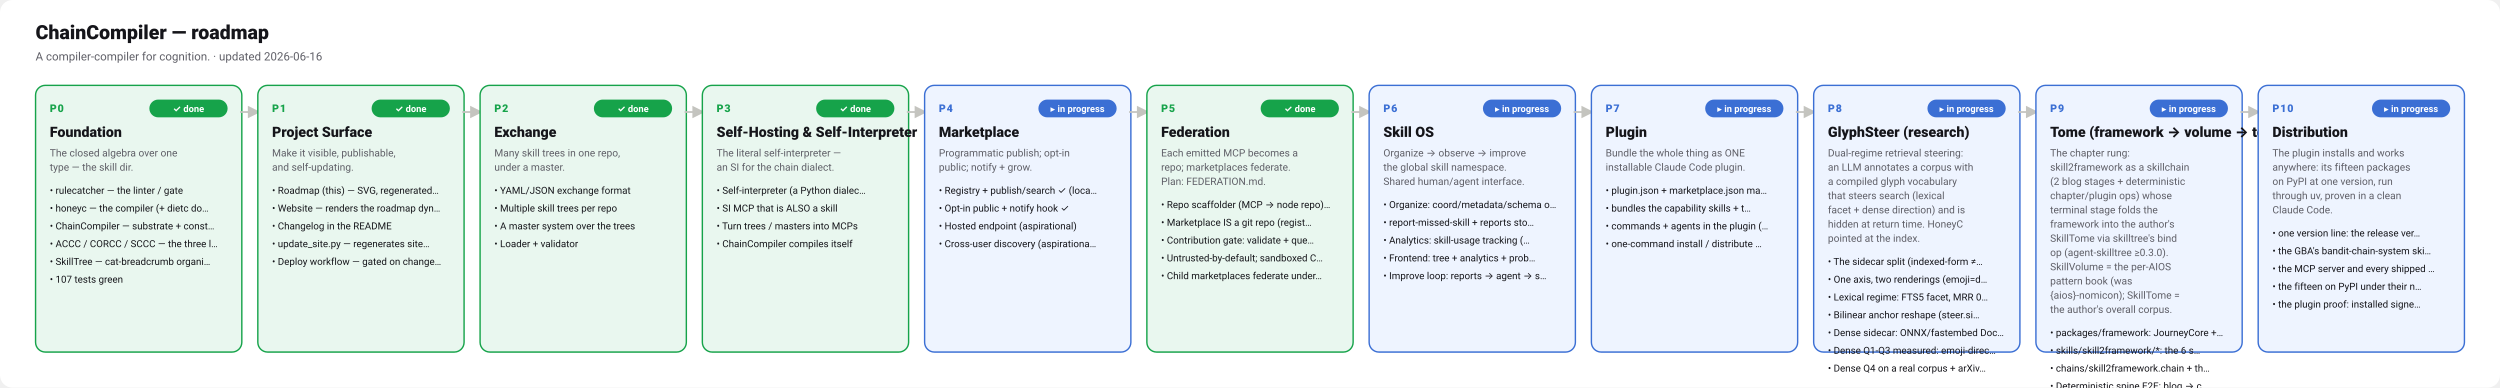
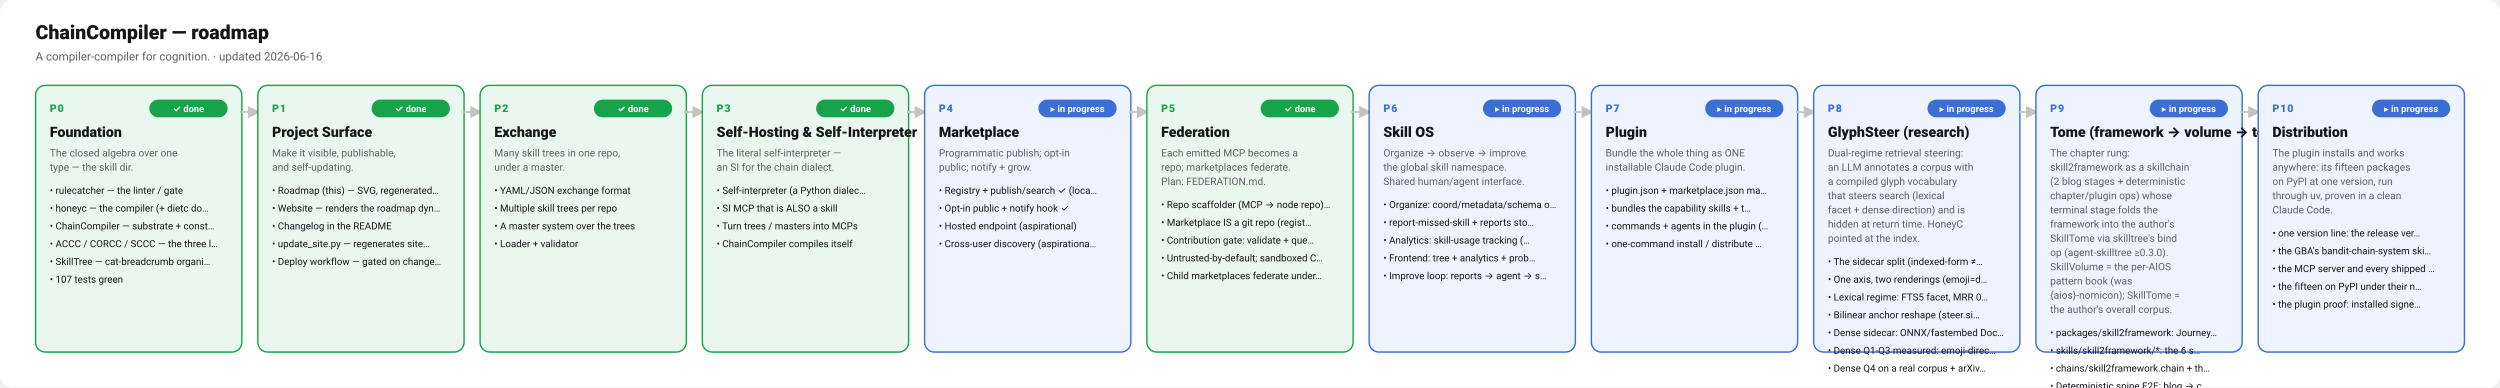
<svg xmlns="http://www.w3.org/2000/svg" viewBox="0 0 2812 436" font-family="ui-sans-serif, system-ui, -apple-system, Segoe UI, Roboto, sans-serif">
  <rect x="0" y="0" width="2812" height="436" rx="14" fill="#ffffff" />
  <text x="40" y="44" font-size="22" font-weight="800" fill="#15151a">ChainCompiler — roadmap</text>
  <text x="40" y="68" font-size="13" fill="#5e5e66">A compiler-compiler for cognition.  ·  updated 2026-06-16</text>
  <rect x="40" y="96" width="232" height="300" rx="11" fill="#e9f7ef" stroke="#16a34a" stroke-width="1.6" />
  <text x="56" y="126" font-size="12" font-weight="800" letter-spacing=".08em" fill="#16a34a">P0</text>
  <rect x="168" y="112" width="88" height="20" rx="10" fill="#16a34a" />
  <text x="212" y="126" text-anchor="middle" font-size="10.5" font-weight="700" fill="#ffffff">✓ done</text>
  <text x="56" y="154" font-size="16" font-weight="800" fill="#15151a">Foundation</text>
  <text x="56" y="176" font-size="11.5" fill="#5e5e66">The closed algebra over one</text>
  <text x="56" y="192" font-size="11.5" fill="#5e5e66">type — the skill dir.</text>
  <text x="56" y="218" font-size="11" fill="#15151a">•  rulecatcher — the linter / gate</text>
  <text x="56" y="238" font-size="11" fill="#15151a">•  honeyc — the compiler (+ dietc do…</text>
  <text x="56" y="258" font-size="11" fill="#15151a">•  ChainCompiler — substrate + const…</text>
  <text x="56" y="278" font-size="11" fill="#15151a">•  ACCC / CORCC / SCCC — the three l…</text>
  <text x="56" y="298" font-size="11" fill="#15151a">•  SkillTree — cat-breadcrumb organi…</text>
  <text x="56" y="318" font-size="11" fill="#15151a">•  107 tests green</text>
  <path d="M270 126 h20" stroke="#c4c4bf" stroke-width="2" marker-end="url(#a)" fill="none" />
  <rect x="290" y="96" width="232" height="300" rx="11" fill="#e9f7ef" stroke="#16a34a" stroke-width="1.6" />
  <text x="306" y="126" font-size="12" font-weight="800" letter-spacing=".08em" fill="#16a34a">P1</text>
  <rect x="418" y="112" width="88" height="20" rx="10" fill="#16a34a" />
  <text x="462" y="126" text-anchor="middle" font-size="10.5" font-weight="700" fill="#ffffff">✓ done</text>
  <text x="306" y="154" font-size="16" font-weight="800" fill="#15151a">Project Surface</text>
  <text x="306" y="176" font-size="11.5" fill="#5e5e66">Make it visible, publishable,</text>
  <text x="306" y="192" font-size="11.5" fill="#5e5e66">and self-updating.</text>
  <text x="306" y="218" font-size="11" fill="#15151a">•  Roadmap (this) — SVG, regenerated…</text>
  <text x="306" y="238" font-size="11" fill="#15151a">•  Website — renders the roadmap dyn…</text>
  <text x="306" y="258" font-size="11" fill="#15151a">•  Changelog in the README</text>
  <text x="306" y="278" font-size="11" fill="#15151a">•  update_site.py — regenerates site…</text>
  <text x="306" y="298" font-size="11" fill="#15151a">•  Deploy workflow — gated on change…</text>
  <path d="M520 126 h20" stroke="#c4c4bf" stroke-width="2" marker-end="url(#a)" fill="none" />
  <rect x="540" y="96" width="232" height="300" rx="11" fill="#e9f7ef" stroke="#16a34a" stroke-width="1.6" />
  <text x="556" y="126" font-size="12" font-weight="800" letter-spacing=".08em" fill="#16a34a">P2</text>
  <rect x="668" y="112" width="88" height="20" rx="10" fill="#16a34a" />
  <text x="712" y="126" text-anchor="middle" font-size="10.5" font-weight="700" fill="#ffffff">✓ done</text>
  <text x="556" y="154" font-size="16" font-weight="800" fill="#15151a">Exchange</text>
  <text x="556" y="176" font-size="11.5" fill="#5e5e66">Many skill trees in one repo,</text>
  <text x="556" y="192" font-size="11.5" fill="#5e5e66">under a master.</text>
  <text x="556" y="218" font-size="11" fill="#15151a">•  YAML/JSON exchange format</text>
  <text x="556" y="238" font-size="11" fill="#15151a">•  Multiple skill trees per repo</text>
  <text x="556" y="258" font-size="11" fill="#15151a">•  A master system over the trees</text>
  <text x="556" y="278" font-size="11" fill="#15151a">•  Loader + validator</text>
  <path d="M770 126 h20" stroke="#c4c4bf" stroke-width="2" marker-end="url(#a)" fill="none" />
  <rect x="790" y="96" width="232" height="300" rx="11" fill="#e9f7ef" stroke="#16a34a" stroke-width="1.6" />
  <text x="806" y="126" font-size="12" font-weight="800" letter-spacing=".08em" fill="#16a34a">P3</text>
  <rect x="918" y="112" width="88" height="20" rx="10" fill="#16a34a" />
  <text x="962" y="126" text-anchor="middle" font-size="10.5" font-weight="700" fill="#ffffff">✓ done</text>
  <text x="806" y="154" font-size="16" font-weight="800" fill="#15151a">Self-Hosting &amp; Self-Interpreter</text>
  <text x="806" y="176" font-size="11.5" fill="#5e5e66">The literal self-interpreter —</text>
  <text x="806" y="192" font-size="11.5" fill="#5e5e66">an SI for the chain dialect.</text>
  <text x="806" y="218" font-size="11" fill="#15151a">•  Self-interpreter (a Python dialec…</text>
  <text x="806" y="238" font-size="11" fill="#15151a">•  SI MCP that is ALSO a skill</text>
  <text x="806" y="258" font-size="11" fill="#15151a">•  Turn trees / masters into MCPs</text>
  <text x="806" y="278" font-size="11" fill="#15151a">•  ChainCompiler compiles itself</text>
  <path d="M1020 126 h20" stroke="#c4c4bf" stroke-width="2" marker-end="url(#a)" fill="none" />
  <rect x="1040" y="96" width="232" height="300" rx="11" fill="#eef4ff" stroke="#3b6fd4" stroke-width="1.6" />
  <text x="1056" y="126" font-size="12" font-weight="800" letter-spacing=".08em" fill="#3b6fd4">P4</text>
  <rect x="1168" y="112" width="88" height="20" rx="10" fill="#3b6fd4" />
  <text x="1212" y="126" text-anchor="middle" font-size="10.5" font-weight="700" fill="#ffffff">▸ in progress</text>
  <text x="1056" y="154" font-size="16" font-weight="800" fill="#15151a">Marketplace</text>
  <text x="1056" y="176" font-size="11.5" fill="#5e5e66">Programmatic publish; opt-in</text>
  <text x="1056" y="192" font-size="11.5" fill="#5e5e66">public; notify + grow.</text>
  <text x="1056" y="218" font-size="11" fill="#15151a">•  Registry + publish/search ✓ (loca…</text>
  <text x="1056" y="238" font-size="11" fill="#15151a">•  Opt-in public + notify hook ✓</text>
  <text x="1056" y="258" font-size="11" fill="#15151a">•  Hosted endpoint (aspirational)</text>
  <text x="1056" y="278" font-size="11" fill="#15151a">•  Cross-user discovery (aspirationa…</text>
  <path d="M1270 126 h20" stroke="#c4c4bf" stroke-width="2" marker-end="url(#a)" fill="none" />
  <rect x="1290" y="96" width="232" height="300" rx="11" fill="#e9f7ef" stroke="#16a34a" stroke-width="1.6" />
  <text x="1306" y="126" font-size="12" font-weight="800" letter-spacing=".08em" fill="#16a34a">P5</text>
  <rect x="1418" y="112" width="88" height="20" rx="10" fill="#16a34a" />
  <text x="1462" y="126" text-anchor="middle" font-size="10.5" font-weight="700" fill="#ffffff">✓ done</text>
  <text x="1306" y="154" font-size="16" font-weight="800" fill="#15151a">Federation</text>
  <text x="1306" y="176" font-size="11.5" fill="#5e5e66">Each emitted MCP becomes a</text>
  <text x="1306" y="192" font-size="11.5" fill="#5e5e66">repo; marketplaces federate.</text>
  <text x="1306" y="208" font-size="11.5" fill="#5e5e66">Plan: FEDERATION.md.</text>
  <text x="1306" y="234" font-size="11" fill="#15151a">•  Repo scaffolder (MCP → node repo)…</text>
  <text x="1306" y="254" font-size="11" fill="#15151a">•  Marketplace IS a git repo (regist…</text>
  <text x="1306" y="274" font-size="11" fill="#15151a">•  Contribution gate: validate + que…</text>
  <text x="1306" y="294" font-size="11" fill="#15151a">•  Untrusted-by-default; sandboxed C…</text>
  <text x="1306" y="314" font-size="11" fill="#15151a">•  Child marketplaces federate under…</text>
  <path d="M1520 126 h20" stroke="#c4c4bf" stroke-width="2" marker-end="url(#a)" fill="none" />
  <rect x="1540" y="96" width="232" height="300" rx="11" fill="#eef4ff" stroke="#3b6fd4" stroke-width="1.6" />
  <text x="1556" y="126" font-size="12" font-weight="800" letter-spacing=".08em" fill="#3b6fd4">P6</text>
  <rect x="1668" y="112" width="88" height="20" rx="10" fill="#3b6fd4" />
  <text x="1712" y="126" text-anchor="middle" font-size="10.5" font-weight="700" fill="#ffffff">▸ in progress</text>
  <text x="1556" y="154" font-size="16" font-weight="800" fill="#15151a">Skill OS</text>
  <text x="1556" y="176" font-size="11.5" fill="#5e5e66">Organize → observe → improve</text>
  <text x="1556" y="192" font-size="11.5" fill="#5e5e66">the global skill namespace.</text>
  <text x="1556" y="208" font-size="11.5" fill="#5e5e66">Shared human/agent interface.</text>
  <text x="1556" y="234" font-size="11" fill="#15151a">•  Organize: coord/metadata/schema o…</text>
  <text x="1556" y="254" font-size="11" fill="#15151a">•  report-missed-skill + reports sto…</text>
  <text x="1556" y="274" font-size="11" fill="#15151a">•  Analytics: skill-usage tracking (…</text>
  <text x="1556" y="294" font-size="11" fill="#15151a">•  Frontend: tree + analytics + prob…</text>
  <text x="1556" y="314" font-size="11" fill="#15151a">•  Improve loop: reports → agent → s…</text>
  <path d="M1770 126 h20" stroke="#c4c4bf" stroke-width="2" marker-end="url(#a)" fill="none" />
  <rect x="1790" y="96" width="232" height="300" rx="11" fill="#eef4ff" stroke="#3b6fd4" stroke-width="1.6" />
  <text x="1806" y="126" font-size="12" font-weight="800" letter-spacing=".08em" fill="#3b6fd4">P7</text>
  <rect x="1918" y="112" width="88" height="20" rx="10" fill="#3b6fd4" />
  <text x="1962" y="126" text-anchor="middle" font-size="10.5" font-weight="700" fill="#ffffff">▸ in progress</text>
  <text x="1806" y="154" font-size="16" font-weight="800" fill="#15151a">Plugin</text>
  <text x="1806" y="176" font-size="11.5" fill="#5e5e66">Bundle the whole thing as ONE</text>
  <text x="1806" y="192" font-size="11.5" fill="#5e5e66">installable Claude Code plugin.</text>
  <text x="1806" y="218" font-size="11" fill="#15151a">•  plugin.json + marketplace.json ma…</text>
  <text x="1806" y="238" font-size="11" fill="#15151a">•  bundles the capability skills + t…</text>
  <text x="1806" y="258" font-size="11" fill="#15151a">•  commands + agents in the plugin (…</text>
  <text x="1806" y="278" font-size="11" fill="#15151a">•  one-command install / distribute …</text>
  <path d="M2020 126 h20" stroke="#c4c4bf" stroke-width="2" marker-end="url(#a)" fill="none" />
  <rect x="2040" y="96" width="232" height="300" rx="11" fill="#eef4ff" stroke="#3b6fd4" stroke-width="1.6" />
  <text x="2056" y="126" font-size="12" font-weight="800" letter-spacing=".08em" fill="#3b6fd4">P8</text>
  <rect x="2168" y="112" width="88" height="20" rx="10" fill="#3b6fd4" />
  <text x="2212" y="126" text-anchor="middle" font-size="10.5" font-weight="700" fill="#ffffff">▸ in progress</text>
  <text x="2056" y="154" font-size="16" font-weight="800" fill="#15151a">GlyphSteer (research)</text>
  <text x="2056" y="176" font-size="11.5" fill="#5e5e66">Dual-regime retrieval steering:</text>
  <text x="2056" y="192" font-size="11.5" fill="#5e5e66">an LLM annotates a corpus with</text>
  <text x="2056" y="208" font-size="11.5" fill="#5e5e66">a compiled glyph vocabulary</text>
  <text x="2056" y="224" font-size="11.5" fill="#5e5e66">that steers search (lexical</text>
  <text x="2056" y="240" font-size="11.5" fill="#5e5e66">facet + dense direction) and is</text>
  <text x="2056" y="256" font-size="11.5" fill="#5e5e66">hidden at return time. HoneyC</text>
  <text x="2056" y="272" font-size="11.5" fill="#5e5e66">pointed at the index.</text>
  <text x="2056" y="298" font-size="11" fill="#15151a">•  The sidecar split (indexed-form ≠…</text>
  <text x="2056" y="318" font-size="11" fill="#15151a">•  One axis, two renderings (emoji=d…</text>
  <text x="2056" y="338" font-size="11" fill="#15151a">•  Lexical regime: FTS5 facet, MRR 0…</text>
  <text x="2056" y="358" font-size="11" fill="#15151a">•  Bilinear anchor reshape (steer.si…</text>
  <text x="2056" y="378" font-size="11" fill="#15151a">•  Dense sidecar: ONNX/fastembed Doc…</text>
  <text x="2056" y="398" font-size="11" fill="#15151a">•  Dense Q1-Q3 measured: emoji-direc…</text>
  <text x="2056" y="418" font-size="11" fill="#15151a">•  Dense Q4 on a real corpus + arXiv…</text>
  <path d="M2270 126 h20" stroke="#c4c4bf" stroke-width="2" marker-end="url(#a)" fill="none" />
  <rect x="2290" y="96" width="232" height="300" rx="11" fill="#eef4ff" stroke="#3b6fd4" stroke-width="1.6" />
  <text x="2306" y="126" font-size="12" font-weight="800" letter-spacing=".08em" fill="#3b6fd4">P9</text>
  <rect x="2418" y="112" width="88" height="20" rx="10" fill="#3b6fd4" />
  <text x="2462" y="126" text-anchor="middle" font-size="10.5" font-weight="700" fill="#ffffff">▸ in progress</text>
  <text x="2306" y="154" font-size="16" font-weight="800" fill="#15151a">Tome (framework → volume → tome)</text>
  <text x="2306" y="176" font-size="11.5" fill="#5e5e66">The chapter rung:</text>
  <text x="2306" y="192" font-size="11.5" fill="#5e5e66">skill2framework as a skillchain</text>
  <text x="2306" y="208" font-size="11.5" fill="#5e5e66">(2 blog stages + deterministic</text>
  <text x="2306" y="224" font-size="11.5" fill="#5e5e66">chapter/plugin ops) whose</text>
  <text x="2306" y="240" font-size="11.5" fill="#5e5e66">terminal stage folds the</text>
  <text x="2306" y="256" font-size="11.5" fill="#5e5e66">framework into the author's</text>
  <text x="2306" y="272" font-size="11.5" fill="#5e5e66">SkillTome via skilltree's bind</text>
  <text x="2306" y="288" font-size="11.5" fill="#5e5e66">op (agent-skilltree ≥0.3.0).</text>
  <text x="2306" y="304" font-size="11.5" fill="#5e5e66">SkillVolume = the per-AIOS</text>
  <text x="2306" y="320" font-size="11.5" fill="#5e5e66">pattern book (was</text>
  <text x="2306" y="336" font-size="11.5" fill="#5e5e66">{aios}-nomicon); SkillTome =</text>
  <text x="2306" y="352" font-size="11.5" fill="#5e5e66">the author's overall corpus.</text>
-   <text x="2306" y="378" font-size="11" fill="#15151a">•  packages/framework: JourneyCore +…</text>
+   <text x="2306" y="378" font-size="11" fill="#15151a">•  packages/skill2framework: Journey…</text>
  <text x="2306" y="398" font-size="11" fill="#15151a">•  skills/skill2framework/*: the 6 s…</text>
  <text x="2306" y="418" font-size="11" fill="#15151a">•  chains/skill2framework.chain + th…</text>
  <text x="2306" y="438" font-size="11" fill="#15151a">•  Deterministic spine E2E: blog → c…</text>
  <text x="2306" y="458" font-size="11" fill="#15151a">•  First real chapter through the fu…</text>
  <path d="M2520 126 h20" stroke="#c4c4bf" stroke-width="2" marker-end="url(#a)" fill="none" />
  <rect x="2540" y="96" width="232" height="300" rx="11" fill="#eef4ff" stroke="#3b6fd4" stroke-width="1.6" />
  <text x="2556" y="126" font-size="12" font-weight="800" letter-spacing=".08em" fill="#3b6fd4">P10</text>
  <rect x="2668" y="112" width="88" height="20" rx="10" fill="#3b6fd4" />
  <text x="2712" y="126" text-anchor="middle" font-size="10.5" font-weight="700" fill="#ffffff">▸ in progress</text>
  <text x="2556" y="154" font-size="16" font-weight="800" fill="#15151a">Distribution</text>
  <text x="2556" y="176" font-size="11.5" fill="#5e5e66">The plugin installs and works</text>
  <text x="2556" y="192" font-size="11.5" fill="#5e5e66">anywhere: its fifteen packages</text>
  <text x="2556" y="208" font-size="11.5" fill="#5e5e66">on PyPI at one version, run</text>
  <text x="2556" y="224" font-size="11.5" fill="#5e5e66">through uv, proven in a clean</text>
  <text x="2556" y="240" font-size="11.5" fill="#5e5e66">Claude Code.</text>
  <text x="2556" y="266" font-size="11" fill="#15151a">•  one version line: the release ver…</text>
  <text x="2556" y="286" font-size="11" fill="#15151a">•  the GBA's bandit-chain-system ski…</text>
  <text x="2556" y="306" font-size="11" fill="#15151a">•  the MCP server and every shipped …</text>
  <text x="2556" y="326" font-size="11" fill="#15151a">•  the fifteen on PyPI under their n…</text>
  <text x="2556" y="346" font-size="11" fill="#15151a">•  the plugin proof: installed signe…</text>
  <defs>
    <marker id="a" viewBox="0 0 10 10" refX="8" refY="5" markerWidth="7" markerHeight="7" orient="auto">
      <path d="M0 0 L10 5 L0 10 z" fill="#c4c4bf" />
    </marker>
  </defs>
</svg>
